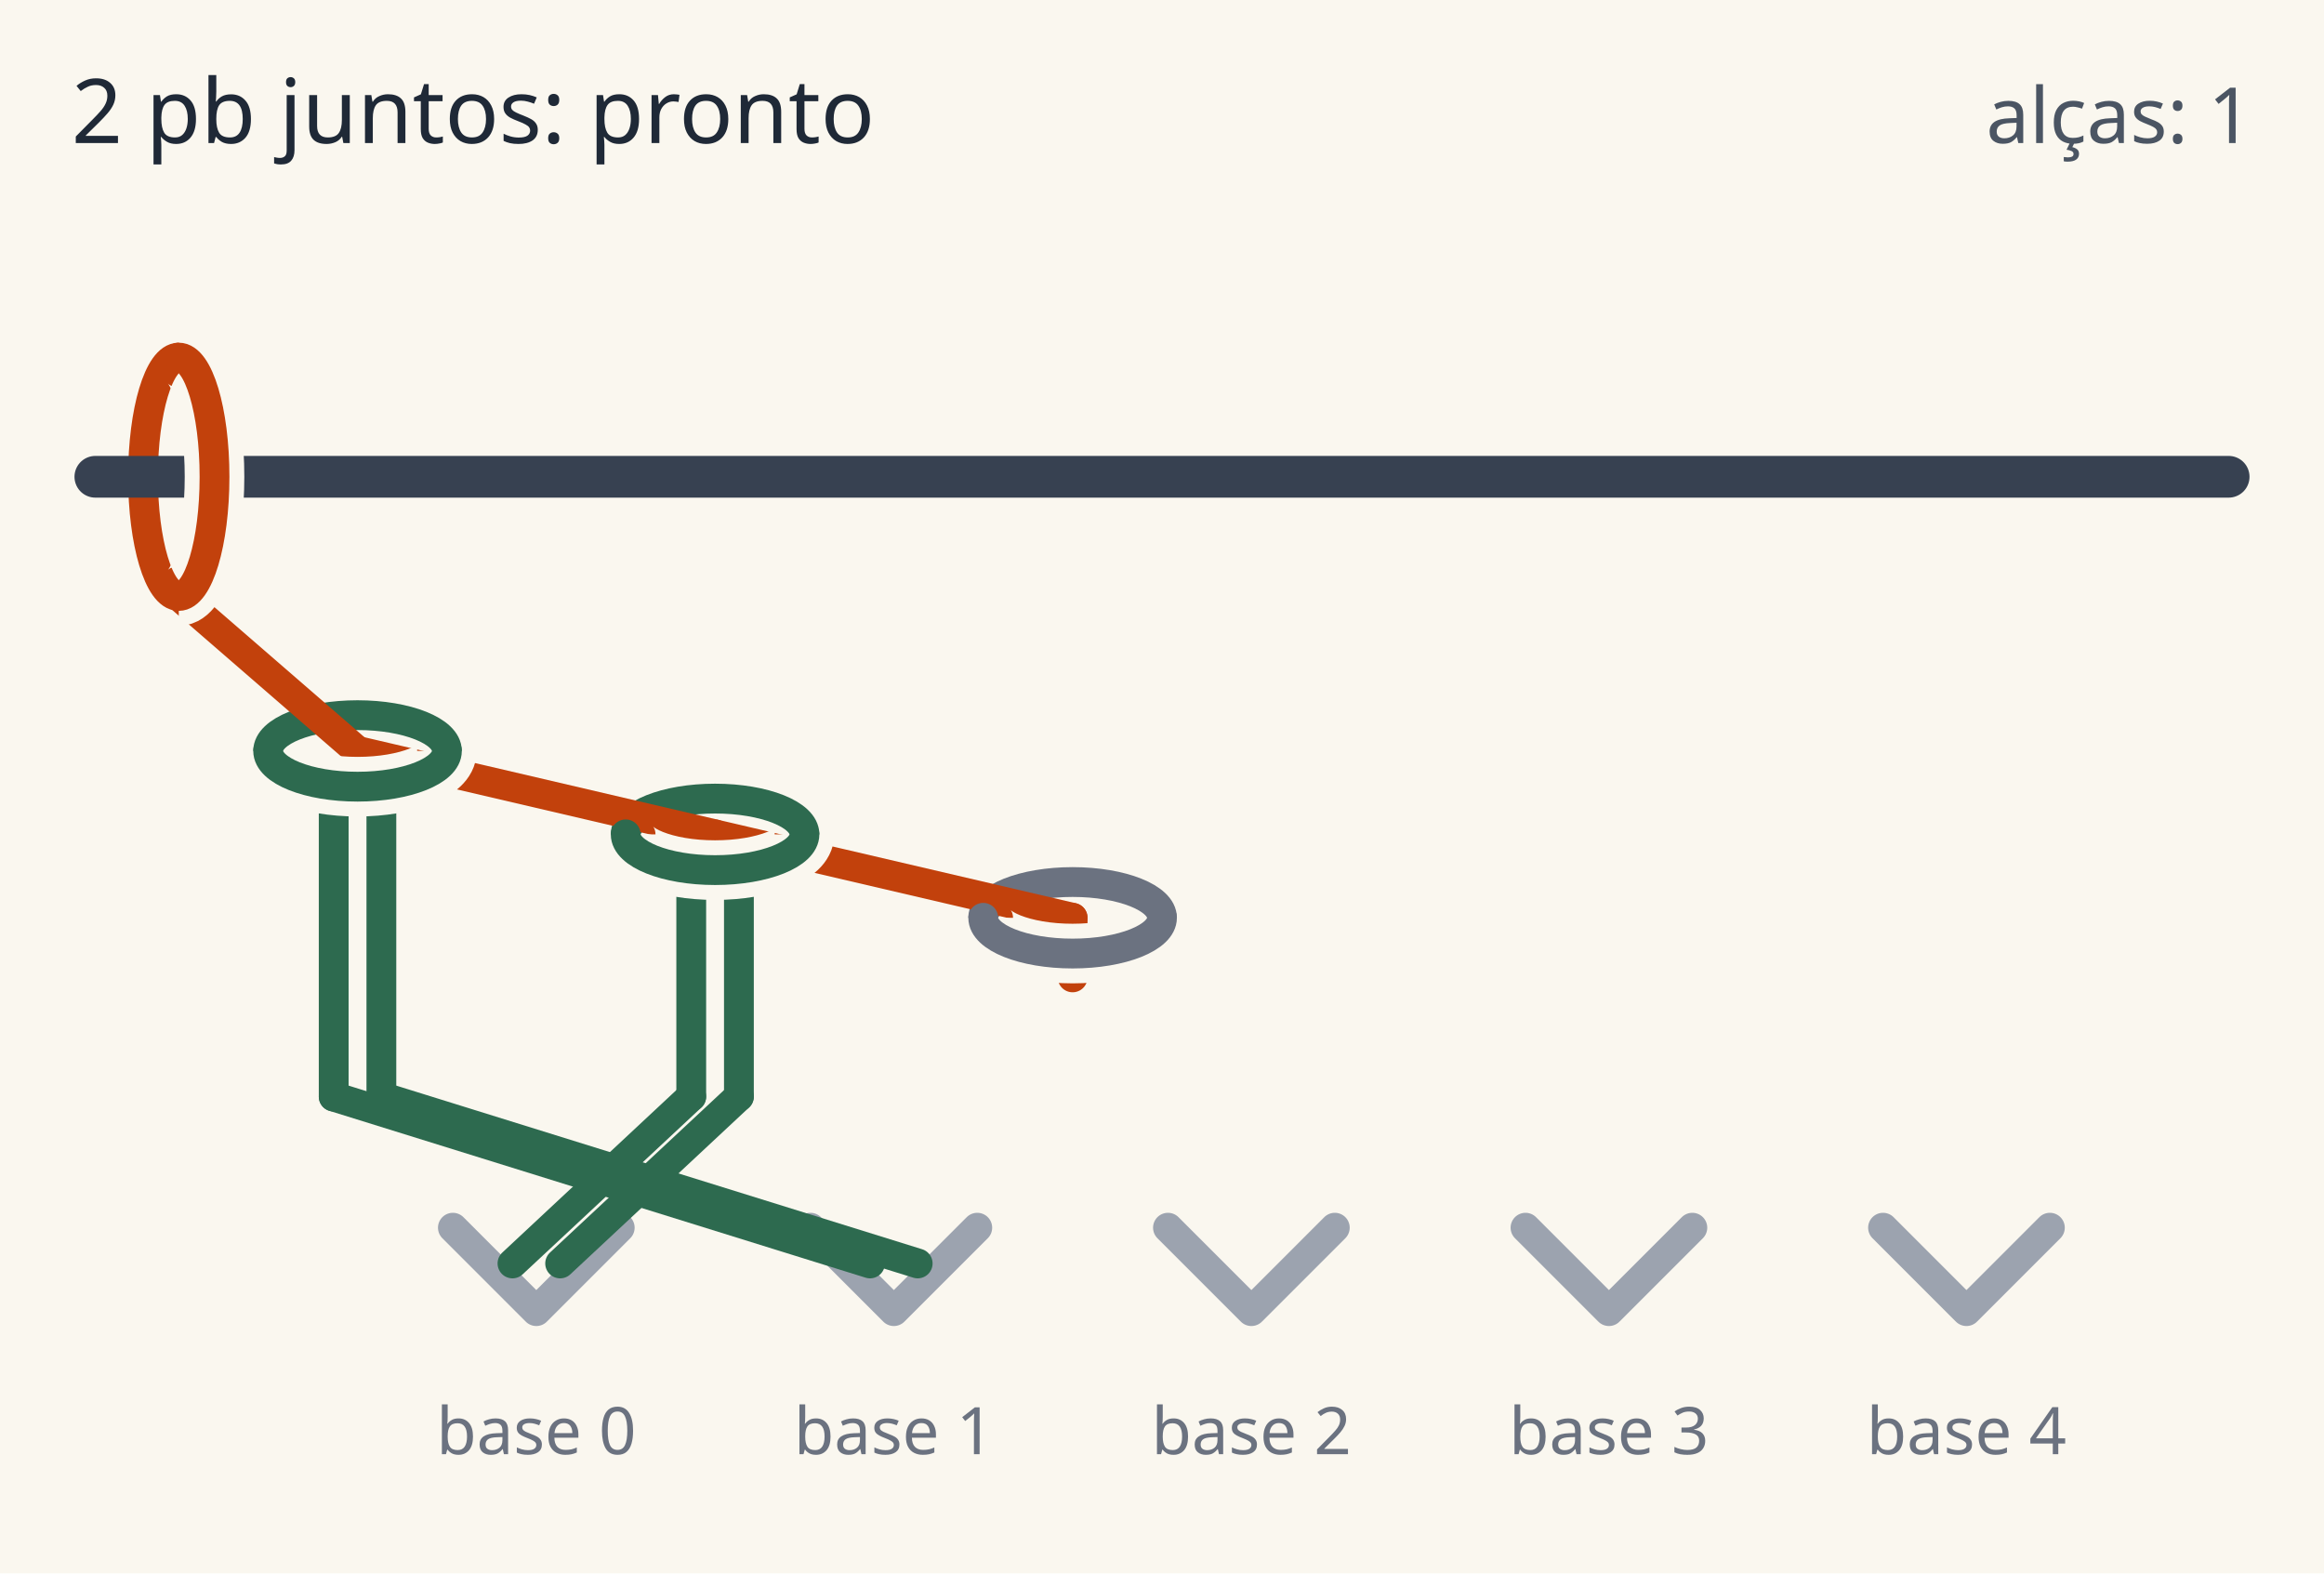
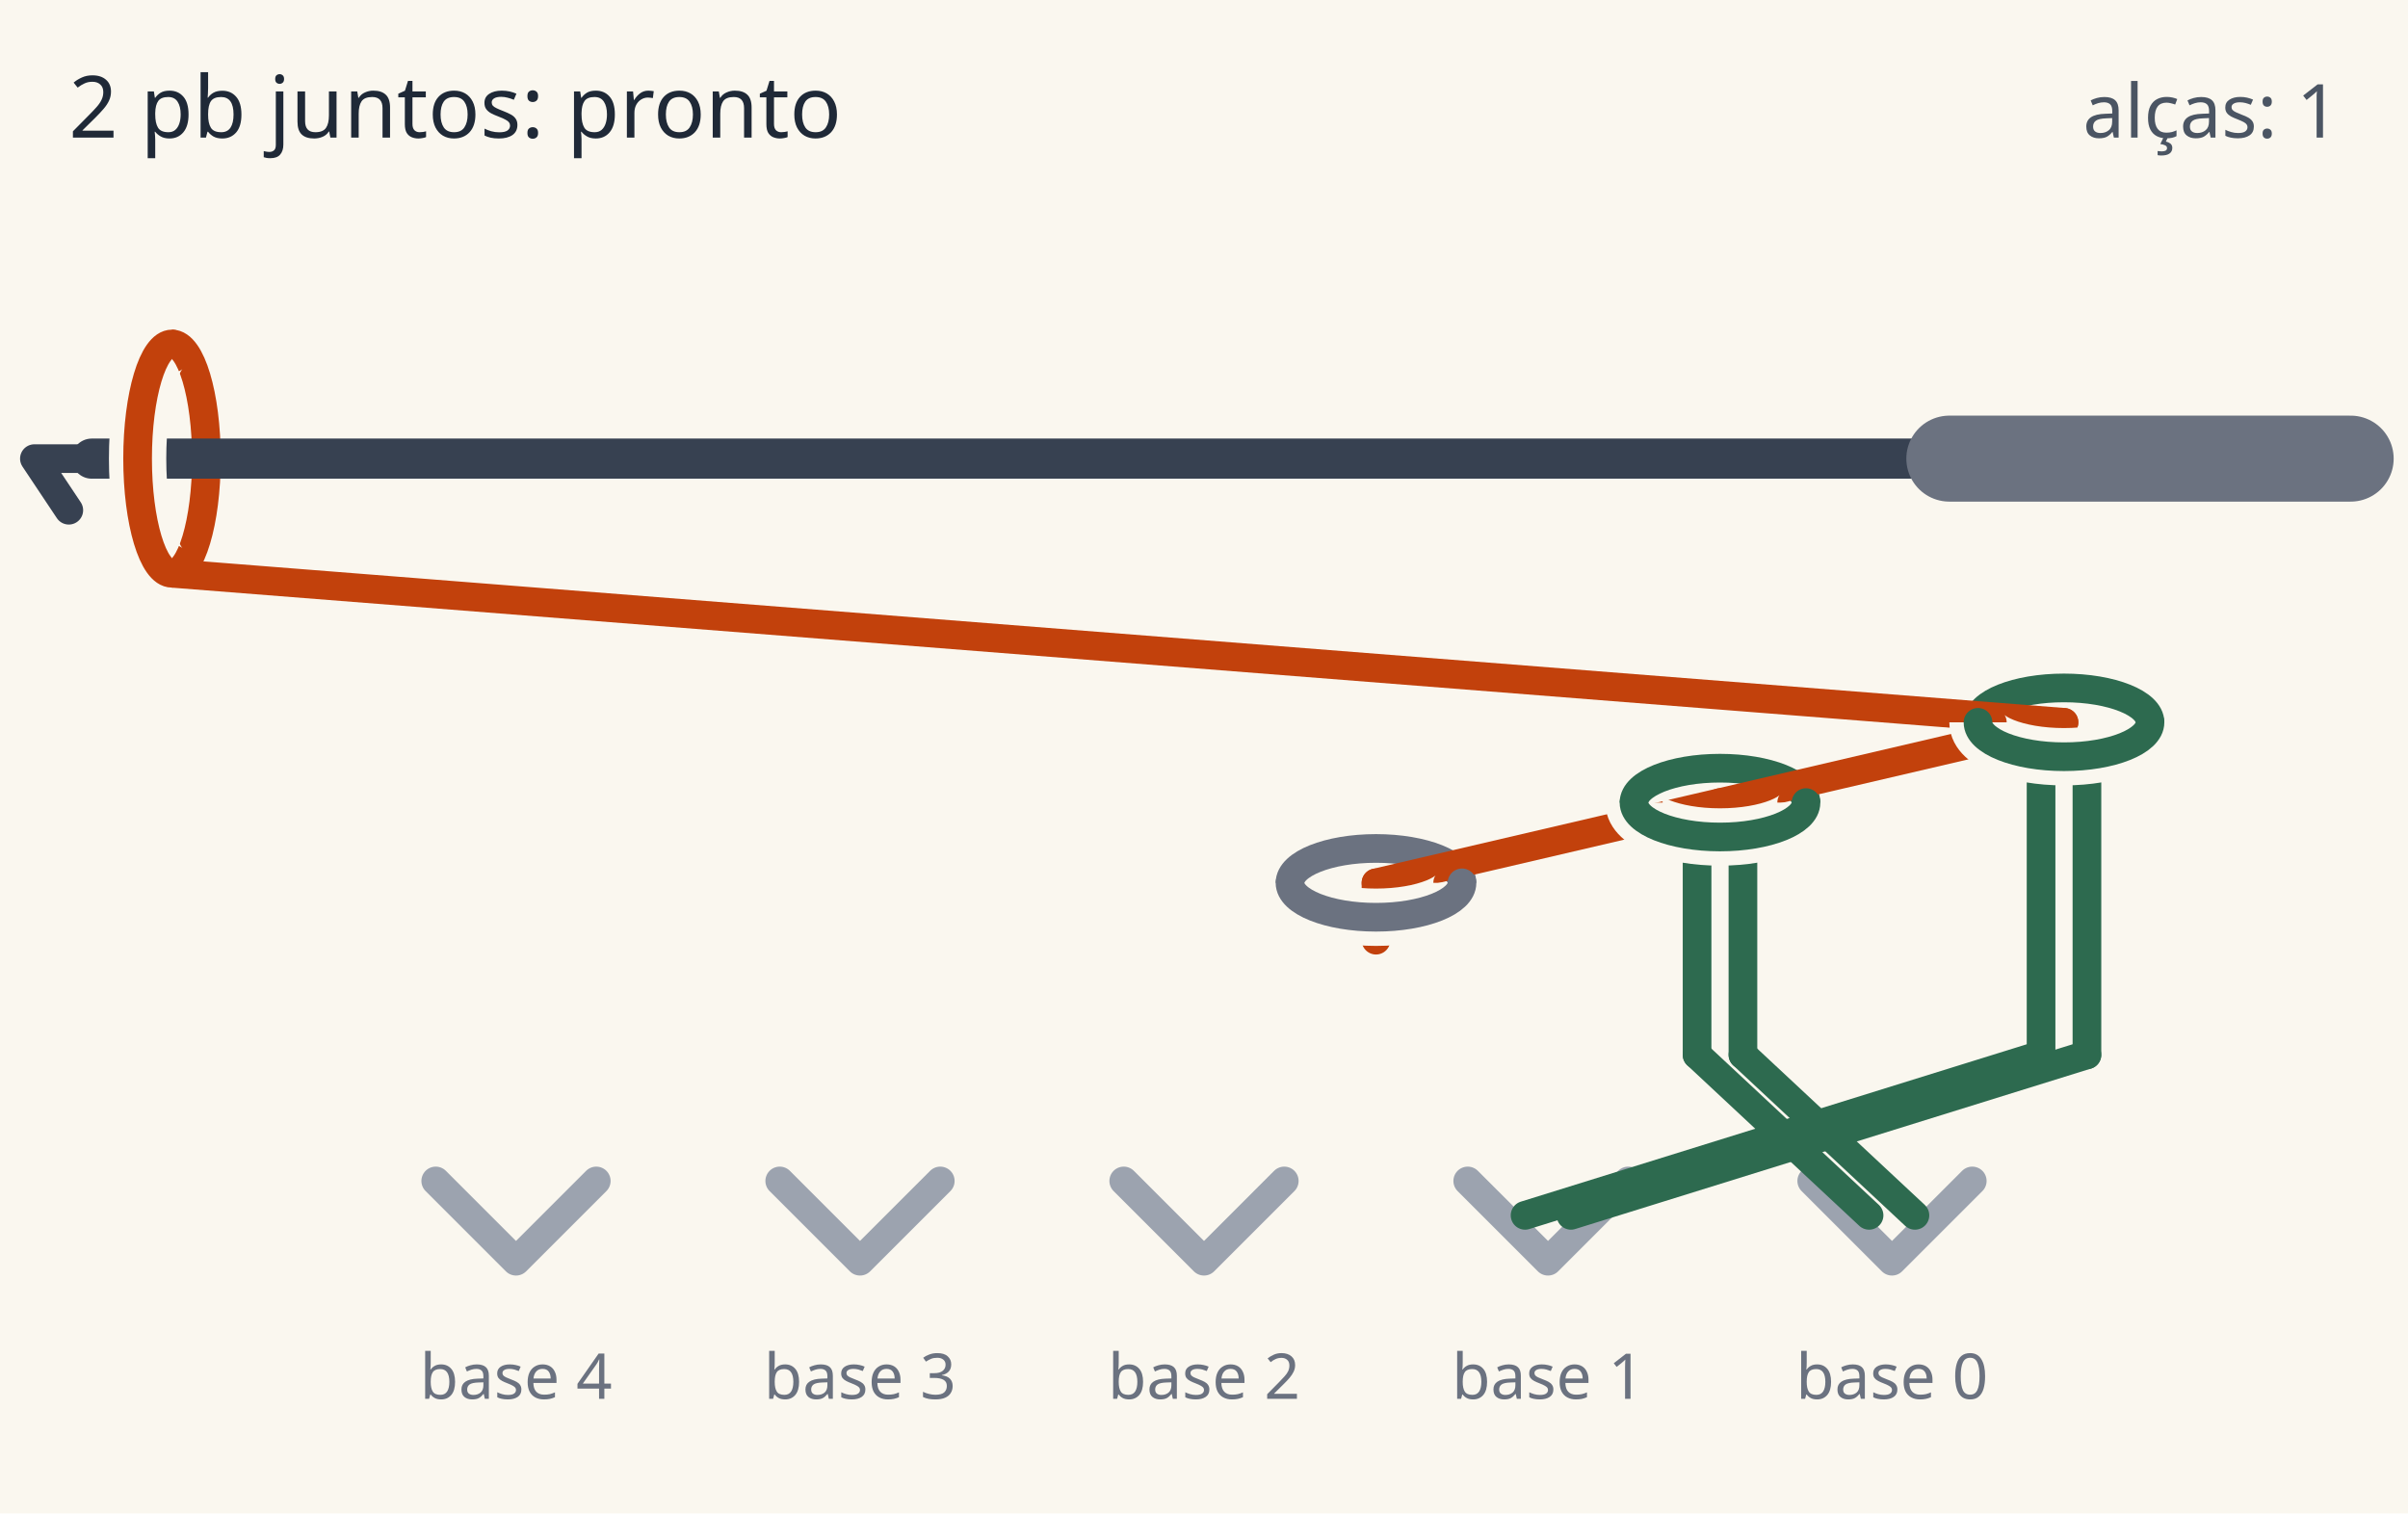
- <svg xmlns="http://www.w3.org/2000/svg" viewBox="0 0 390.0 264.0" width="390.0" height="264.0" font-family="sans-serif">
+ <svg xmlns="http://www.w3.org/2000/svg" viewBox="0 0 420.0 264.0" width="420.0" height="264.0" font-family="sans-serif">
  <rect width="100%" height="100%" fill="#faf7ef" />
  <text x="12" y="24" font-size="15" fill="#1f2937">2 pb juntos: pronto</text>
-   <text x="378.0" y="24" font-size="13" text-anchor="end" fill="#4b5563">alças: 1</text>
-   <path data-base-top="0" d="M 76.0 206.0 L 90.0 220.0 L 104.0 206.0" fill="none" stroke="#9ca3af" stroke-width="5" stroke-linecap="round" stroke-linejoin="round" />
-   <text x="90.0" y="244.0" font-size="11" text-anchor="middle" fill="#6b7280">base 0</text>
-   <path data-base-top="1" d="M 136.0 206.0 L 150.0 220.0 L 164.0 206.0" fill="none" stroke="#9ca3af" stroke-width="5" stroke-linecap="round" stroke-linejoin="round" />
-   <text x="150.0" y="244.0" font-size="11" text-anchor="middle" fill="#6b7280">base 1</text>
+   <text x="408.0" y="24" font-size="13" text-anchor="end" fill="#4b5563">alças: 1</text>
+   <path data-base-top="0" d="M 316.0 206.0 L 330.0 220.0 L 344.0 206.0" fill="none" stroke="#9ca3af" stroke-width="5" stroke-linecap="round" stroke-linejoin="round" />
+   <text x="330.0" y="244.0" font-size="11" text-anchor="middle" fill="#6b7280">base 0</text>
+   <path data-base-top="1" d="M 256.0 206.0 L 270.0 220.0 L 284.0 206.0" fill="none" stroke="#9ca3af" stroke-width="5" stroke-linecap="round" stroke-linejoin="round" />
+   <text x="270.0" y="244.0" font-size="11" text-anchor="middle" fill="#6b7280">base 1</text>
  <path data-base-top="2" d="M 196.0 206.0 L 210.0 220.0 L 224.0 206.0" fill="none" stroke="#9ca3af" stroke-width="5" stroke-linecap="round" stroke-linejoin="round" />
  <text x="210.0" y="244.0" font-size="11" text-anchor="middle" fill="#6b7280">base 2</text>
-   <path data-base-top="3" d="M 256.0 206.0 L 270.0 220.0 L 284.0 206.0" fill="none" stroke="#9ca3af" stroke-width="5" stroke-linecap="round" stroke-linejoin="round" />
-   <text x="270.0" y="244.0" font-size="11" text-anchor="middle" fill="#6b7280">base 3</text>
-   <path data-base-top="4" d="M 316.0 206.0 L 330.0 220.0 L 344.0 206.0" fill="none" stroke="#9ca3af" stroke-width="5" stroke-linecap="round" stroke-linejoin="round" />
-   <text x="330.0" y="244.0" font-size="11" text-anchor="middle" fill="#6b7280">base 4</text>
-   <line data-leg="1" data-base="0" data-side="l" data-seg="v" x1="116.0" y1="146.0" x2="116.0" y2="184.0" stroke="#2d6a4f" stroke-width="5" stroke-linecap="round" />
-   <line data-leg="1" data-base="0" data-side="l" data-seg="d" x1="116.0" y1="184.0" x2="86.0" y2="212.0" stroke="#2d6a4f" stroke-width="5" stroke-linecap="round" />
-   <line data-leg="1" data-base="0" data-side="r" data-seg="v" x1="124.0" y1="146.0" x2="124.0" y2="184.0" stroke="#2d6a4f" stroke-width="5" stroke-linecap="round" />
-   <line data-leg="1" data-base="0" data-side="r" data-seg="d" x1="124.0" y1="184.0" x2="94.0" y2="212.0" stroke="#2d6a4f" stroke-width="5" stroke-linecap="round" />
-   <line data-leg="2" data-base="1" data-side="l" data-seg="v" x1="56.0" y1="132.0" x2="56.0" y2="184.0" stroke="#2d6a4f" stroke-width="5" stroke-linecap="round" />
-   <line data-leg="2" data-base="1" data-side="l" data-seg="d" x1="56.0" y1="184.0" x2="146.0" y2="212.0" stroke="#2d6a4f" stroke-width="5" stroke-linecap="round" />
-   <line data-leg="2" data-base="1" data-side="r" data-seg="v" x1="64.0" y1="132.0" x2="64.0" y2="184.0" stroke="#2d6a4f" stroke-width="5" stroke-linecap="round" />
-   <line data-leg="2" data-base="1" data-side="r" data-seg="d" x1="64.0" y1="184.0" x2="154.0" y2="212.0" stroke="#2d6a4f" stroke-width="5" stroke-linecap="round" />
-   <path data-loop="0" data-kind="initial" data-on-hook="0" data-part="back" d="M 165.0 154.0 A 15 6 0 0 1 195.0 154.0" fill="none" stroke="#6b7280" stroke-width="5" stroke-linecap="round" />
-   <path data-loop="1" data-kind="pulled" data-on-hook="0" data-part="back" d="M 105.0 140.0 A 15 6 0 0 1 135.0 140.0" fill="none" stroke="#2d6a4f" stroke-width="5" stroke-linecap="round" />
-   <path data-loop="2" data-kind="pulled" data-on-hook="0" data-part="back" d="M 45.0 126.0 A 15 6 0 0 1 75.0 126.0" fill="none" stroke="#2d6a4f" stroke-width="5" stroke-linecap="round" />
-   <path data-loop="3" data-kind="yo" data-on-hook="1" data-part="back" d="M 30.0 60.0 A 6 20 0 0 0 30.0 100.0" fill="none" stroke="#c2410c" stroke-width="5" stroke-linecap="round" />
-   <line data-hook="1" x1="16" y1="80" x2="374.0" y2="80" stroke="#374151" stroke-width="7" stroke-linecap="round" />
-   <line data-strand="3" data-draw="1" data-through="2" x1="30.0" y1="100.0" x2="60.0" y2="126.0" stroke="#c2410c" stroke-width="5" stroke-linecap="round" />
-   <line data-strand="3" data-draw="1" data-through="1" x1="60.0" y1="126.0" x2="120.0" y2="140.0" stroke="#c2410c" stroke-width="5" stroke-linecap="round" />
-   <line data-strand="3" data-draw="1" data-through="0" x1="120.0" y1="140.0" x2="180.0" y2="154.0" stroke="#c2410c" stroke-width="5" stroke-linecap="round" />
-   <line data-strand="3" data-draw="1" data-exit="1" x1="180.0" y1="154.0" x2="180.0" y2="164.0" stroke="#c2410c" stroke-width="5" stroke-linecap="round" />
-   <path d="M 165.0 154.0 A 15 6 0 0 0 195.0 154.0" fill="none" stroke="#faf7ef" stroke-width="10" stroke-linecap="butt" />
-   <path data-loop="0" data-kind="initial" data-on-hook="0" data-part="front" d="M 165.0 154.0 A 15 6 0 0 0 195.0 154.0" fill="none" stroke="#6b7280" stroke-width="5" stroke-linecap="round" />
-   <path d="M 105.0 140.0 A 15 6 0 0 0 135.0 140.0" fill="none" stroke="#faf7ef" stroke-width="10" stroke-linecap="butt" />
-   <path data-loop="1" data-kind="pulled" data-on-hook="0" data-part="front" d="M 105.0 140.0 A 15 6 0 0 0 135.0 140.0" fill="none" stroke="#2d6a4f" stroke-width="5" stroke-linecap="round" />
-   <path d="M 45.0 126.0 A 15 6 0 0 0 75.0 126.0" fill="none" stroke="#faf7ef" stroke-width="10" stroke-linecap="butt" />
-   <path data-loop="2" data-kind="pulled" data-on-hook="0" data-part="front" d="M 45.0 126.0 A 15 6 0 0 0 75.0 126.0" fill="none" stroke="#2d6a4f" stroke-width="5" stroke-linecap="round" />
-   <path d="M 30.0 60.0 A 6 20 0 0 1 30.0 100.0" fill="none" stroke="#faf7ef" stroke-width="10" stroke-linecap="butt" />
-   <path data-loop="3" data-kind="yo" data-on-hook="1" data-part="front" d="M 30.0 60.0 A 6 20 0 0 1 30.0 100.0" fill="none" stroke="#c2410c" stroke-width="5" stroke-linecap="round" />
+   <path data-base-top="3" d="M 136.0 206.0 L 150.0 220.0 L 164.0 206.0" fill="none" stroke="#9ca3af" stroke-width="5" stroke-linecap="round" stroke-linejoin="round" />
+   <text x="150.0" y="244.0" font-size="11" text-anchor="middle" fill="#6b7280">base 3</text>
+   <path data-base-top="4" d="M 76.0 206.0 L 90.0 220.0 L 104.0 206.0" fill="none" stroke="#9ca3af" stroke-width="5" stroke-linecap="round" stroke-linejoin="round" />
+   <text x="90.0" y="244.0" font-size="11" text-anchor="middle" fill="#6b7280">base 4</text>
+   <line data-leg="1" data-base="0" data-side="l" data-seg="v" x1="304.0" y1="146.0" x2="304.0" y2="184.0" stroke="#2d6a4f" stroke-width="5" stroke-linecap="round" />
+   <line data-leg="1" data-base="0" data-side="l" data-seg="d" x1="304.0" y1="184.0" x2="334.0" y2="212.0" stroke="#2d6a4f" stroke-width="5" stroke-linecap="round" />
+   <line data-leg="1" data-base="0" data-side="r" data-seg="v" x1="296.0" y1="146.0" x2="296.0" y2="184.0" stroke="#2d6a4f" stroke-width="5" stroke-linecap="round" />
+   <line data-leg="1" data-base="0" data-side="r" data-seg="d" x1="296.0" y1="184.0" x2="326.0" y2="212.0" stroke="#2d6a4f" stroke-width="5" stroke-linecap="round" />
+   <line data-leg="2" data-base="1" data-side="l" data-seg="v" x1="364.0" y1="132.0" x2="364.0" y2="184.0" stroke="#2d6a4f" stroke-width="5" stroke-linecap="round" />
+   <line data-leg="2" data-base="1" data-side="l" data-seg="d" x1="364.0" y1="184.0" x2="274.0" y2="212.0" stroke="#2d6a4f" stroke-width="5" stroke-linecap="round" />
+   <line data-leg="2" data-base="1" data-side="r" data-seg="v" x1="356.0" y1="132.0" x2="356.0" y2="184.0" stroke="#2d6a4f" stroke-width="5" stroke-linecap="round" />
+   <line data-leg="2" data-base="1" data-side="r" data-seg="d" x1="356.0" y1="184.0" x2="266.0" y2="212.0" stroke="#2d6a4f" stroke-width="5" stroke-linecap="round" />
+   <path data-loop="0" data-kind="initial" data-on-hook="0" data-part="back" d="M 225.0 154.0 A 15 6 0 0 1 255.0 154.0" fill="none" stroke="#6b7280" stroke-width="5" stroke-linecap="round" />
+   <path data-loop="1" data-kind="pulled" data-on-hook="0" data-part="back" d="M 285.0 140.0 A 15 6 0 0 1 315.0 140.0" fill="none" stroke="#2d6a4f" stroke-width="5" stroke-linecap="round" />
+   <path data-loop="2" data-kind="pulled" data-on-hook="0" data-part="back" d="M 345.0 126.0 A 15 6 0 0 1 375.0 126.0" fill="none" stroke="#2d6a4f" stroke-width="5" stroke-linecap="round" />
+   <path data-loop="3" data-kind="yo" data-on-hook="1" data-part="back" d="M 30.0 60.0 A 6 20 0 0 1 30.0 100.0" fill="none" stroke="#c2410c" stroke-width="5" stroke-linecap="round" />
+   <line data-hook="1" x1="404.0" y1="80" x2="16.0" y2="80" stroke="#374151" stroke-width="7" stroke-linecap="round" />
+   <line data-hook-handle="1" x1="410.0" y1="80" x2="340.0" y2="80" stroke="#6b7280" stroke-width="15" stroke-linecap="round" />
+   <path data-hook-tip="1" d="M 18.0 80 L 6.0 80 L 12.0 89" fill="none" stroke="#374151" stroke-width="5" stroke-linecap="round" stroke-linejoin="round" />
+   <line data-strand="3" data-draw="1" data-through="2" x1="30.0" y1="100.0" x2="360.0" y2="126.0" stroke="#c2410c" stroke-width="5" stroke-linecap="round" />
+   <line data-strand="3" data-draw="1" data-through="1" x1="360.0" y1="126.0" x2="300.0" y2="140.0" stroke="#c2410c" stroke-width="5" stroke-linecap="round" />
+   <line data-strand="3" data-draw="1" data-through="0" x1="300.0" y1="140.0" x2="240.0" y2="154.0" stroke="#c2410c" stroke-width="5" stroke-linecap="round" />
+   <line data-strand="3" data-draw="1" data-exit="1" x1="240.0" y1="154.0" x2="240.0" y2="164.0" stroke="#c2410c" stroke-width="5" stroke-linecap="round" />
+   <path d="M 225.0 154.0 A 15 6 0 0 0 255.0 154.0" fill="none" stroke="#faf7ef" stroke-width="10" stroke-linecap="butt" />
+   <path data-loop="0" data-kind="initial" data-on-hook="0" data-part="front" d="M 225.0 154.0 A 15 6 0 0 0 255.0 154.0" fill="none" stroke="#6b7280" stroke-width="5" stroke-linecap="round" />
+   <path d="M 285.0 140.0 A 15 6 0 0 0 315.0 140.0" fill="none" stroke="#faf7ef" stroke-width="10" stroke-linecap="butt" />
+   <path data-loop="1" data-kind="pulled" data-on-hook="0" data-part="front" d="M 285.0 140.0 A 15 6 0 0 0 315.0 140.0" fill="none" stroke="#2d6a4f" stroke-width="5" stroke-linecap="round" />
+   <path d="M 345.0 126.0 A 15 6 0 0 0 375.0 126.0" fill="none" stroke="#faf7ef" stroke-width="10" stroke-linecap="butt" />
+   <path data-loop="2" data-kind="pulled" data-on-hook="0" data-part="front" d="M 345.0 126.0 A 15 6 0 0 0 375.0 126.0" fill="none" stroke="#2d6a4f" stroke-width="5" stroke-linecap="round" />
+   <path d="M 30.0 60.0 A 6 20 0 0 0 30.0 100.0" fill="none" stroke="#faf7ef" stroke-width="10" stroke-linecap="butt" />
+   <path data-loop="3" data-kind="yo" data-on-hook="1" data-part="front" d="M 30.0 60.0 A 6 20 0 0 0 30.0 100.0" fill="none" stroke="#c2410c" stroke-width="5" stroke-linecap="round" />
</svg>
